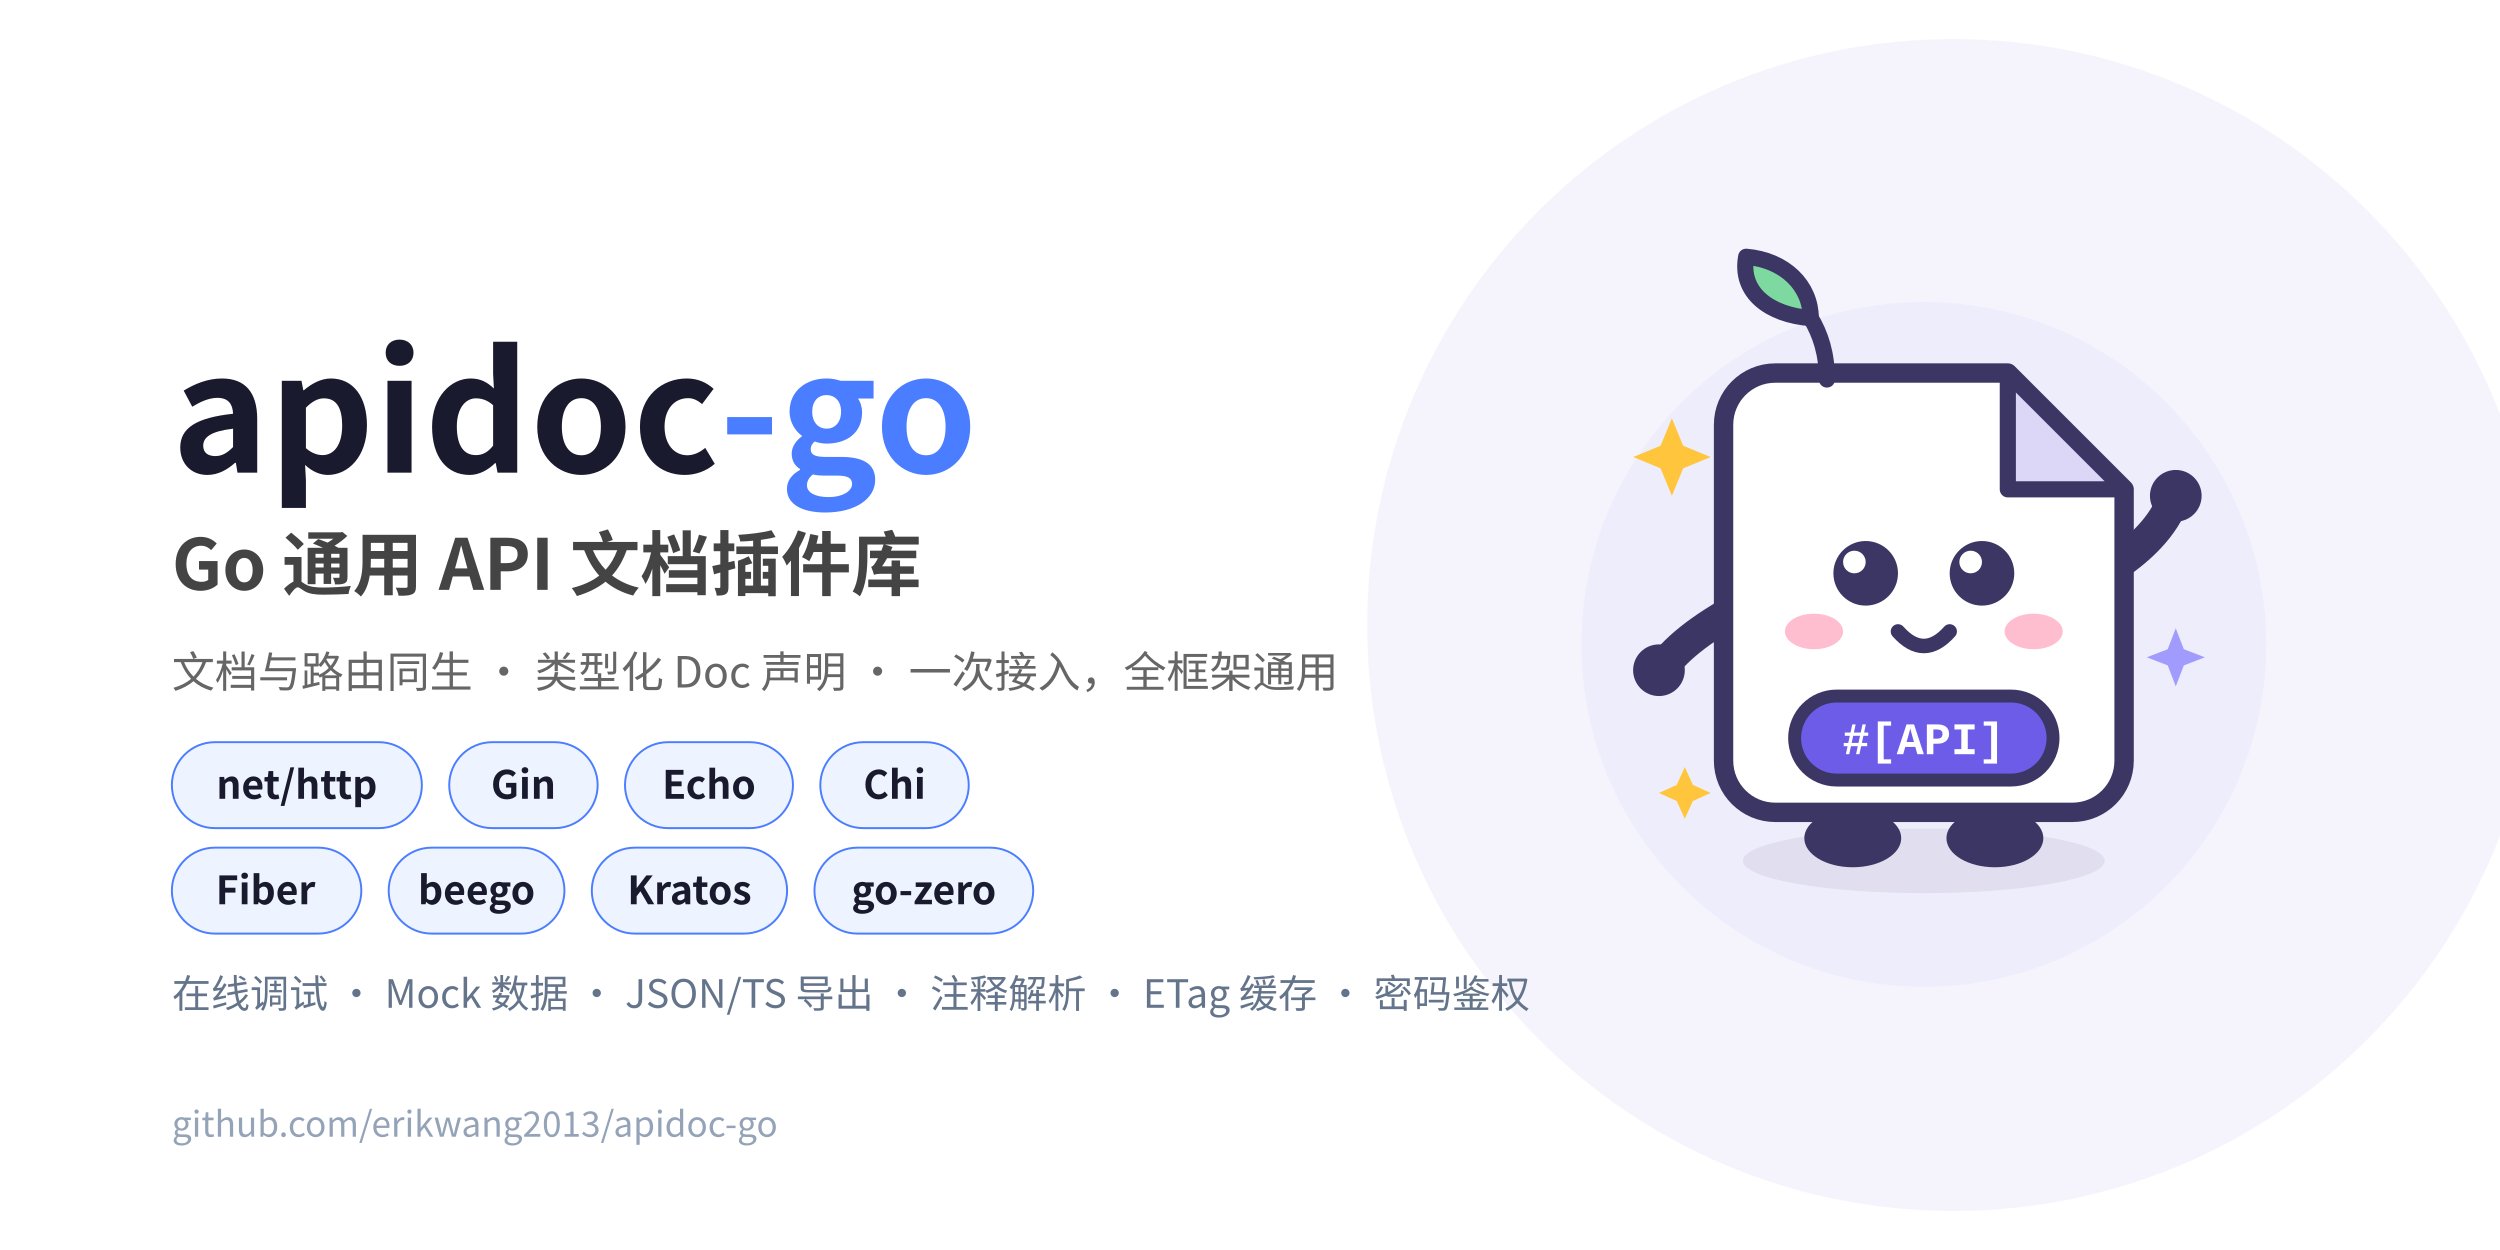
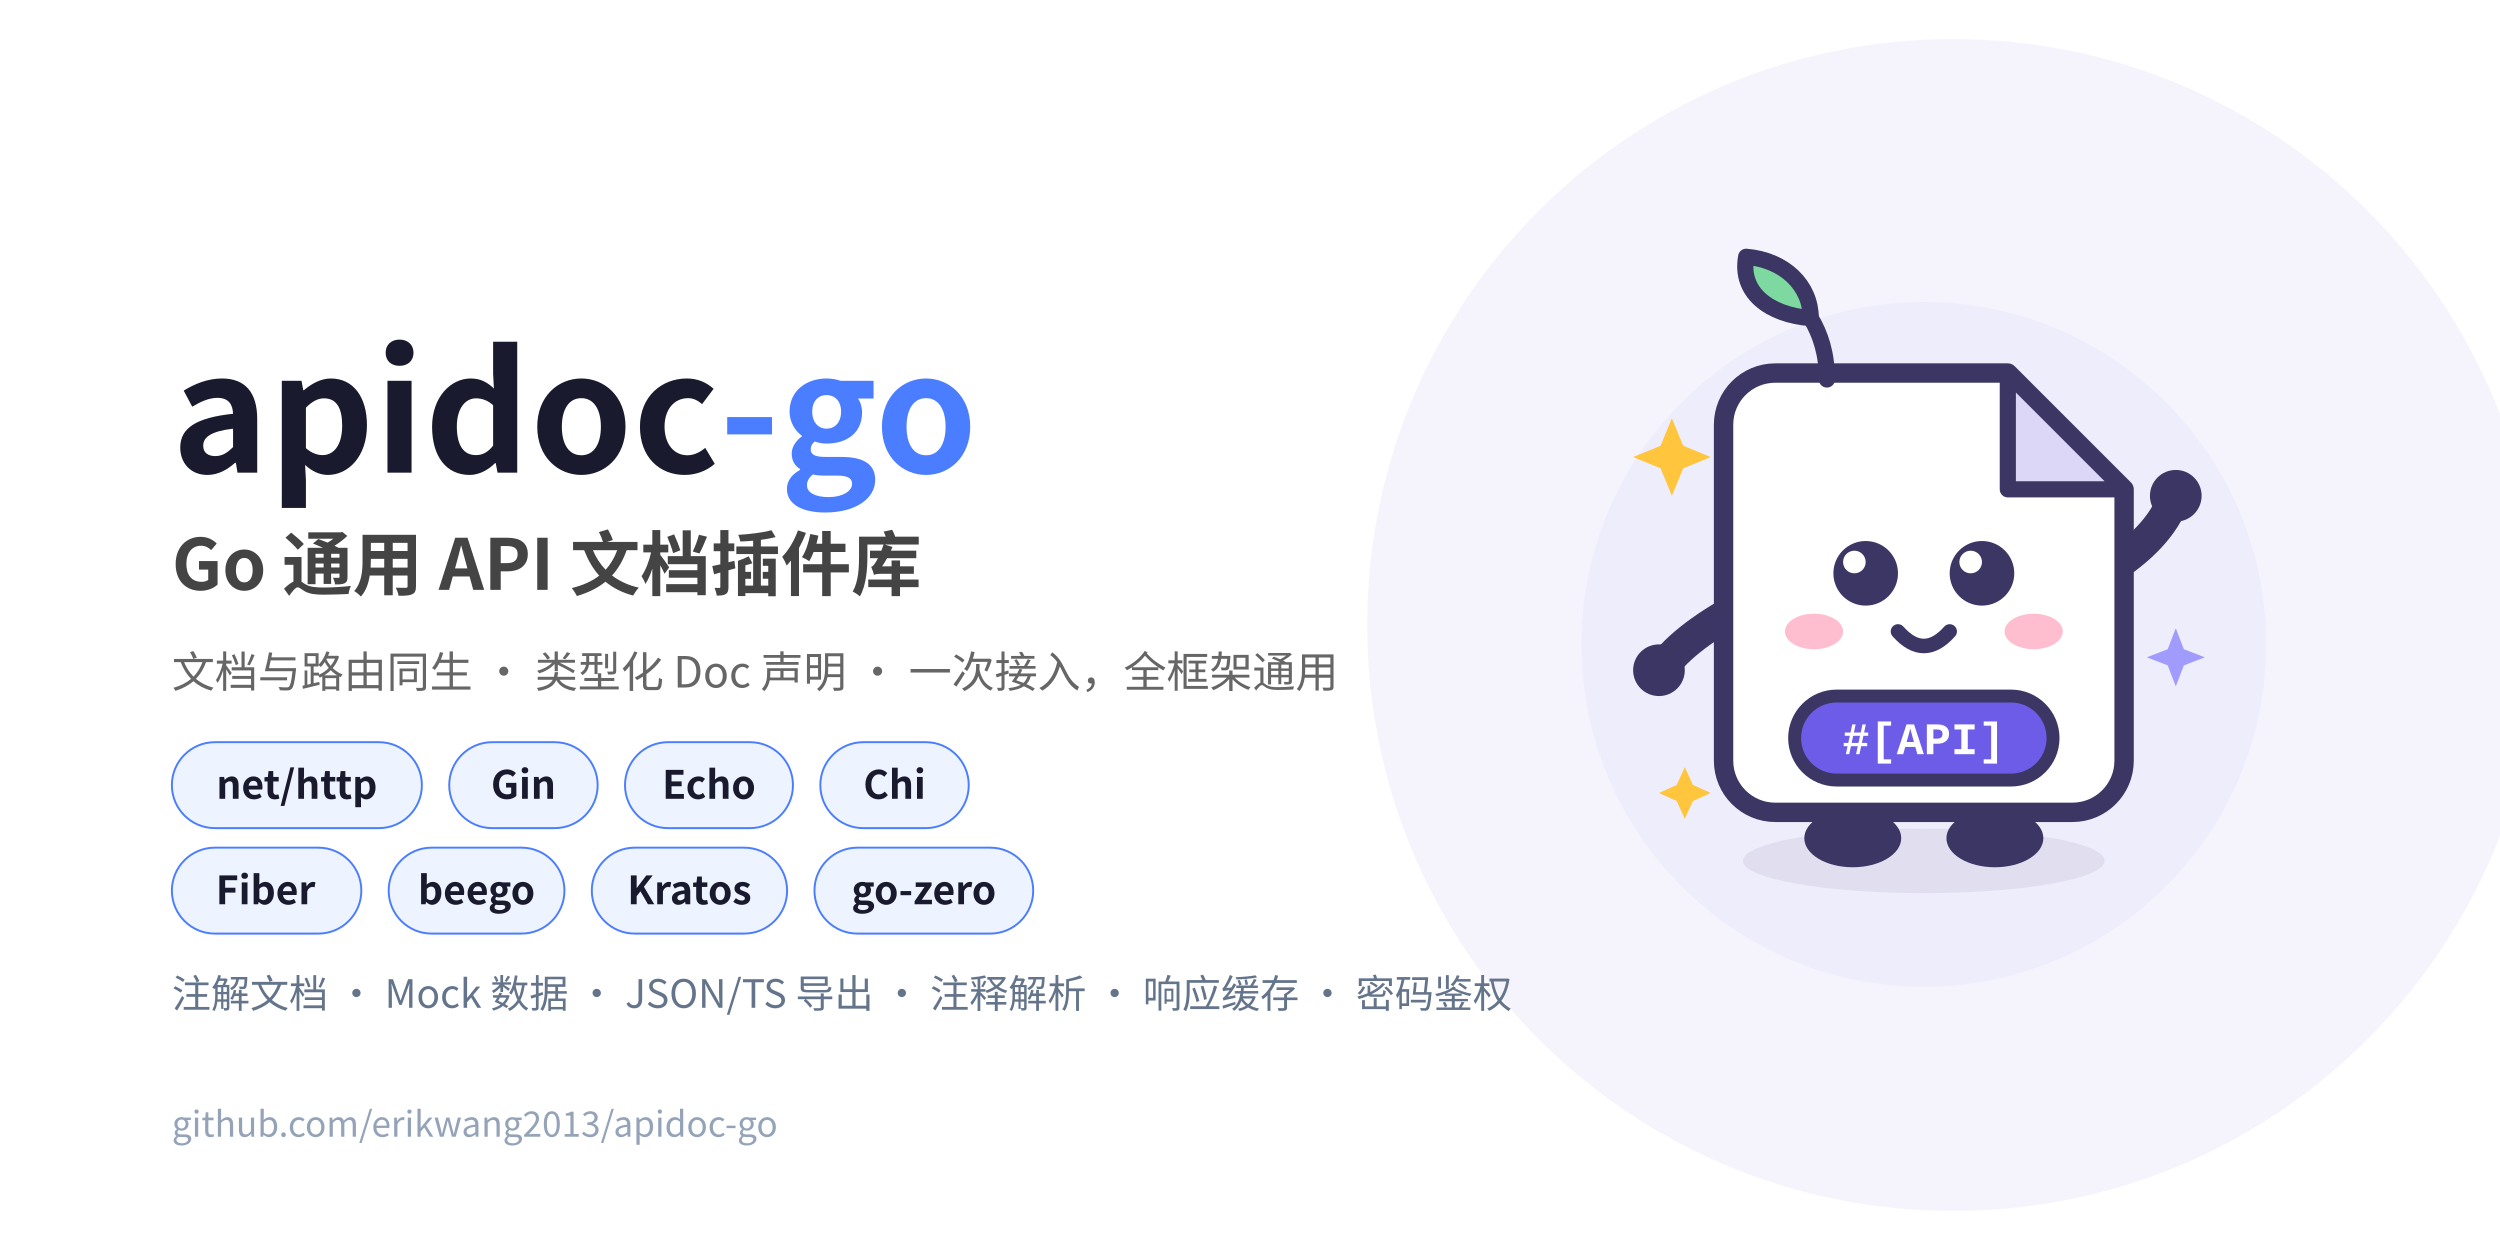
<svg xmlns="http://www.w3.org/2000/svg" width="1280" height="640" viewBox="0 0 1280 640" font-family="'Noto Sans CJK SC', 'Source Han Sans SC', sans-serif">
  <rect width="1280" height="640" fill="#ffffff" />
  <circle cx="1000" cy="320" r="300" fill="#EEEDFB" opacity=".6" />
  <text x="88" y="242" font-size="84" font-weight="800" fill="#1a1a2e">apidoc<tspan fill="#4a7dff">-go</tspan>
  </text>
  <text x="88" y="302" font-size="36" font-weight="600" fill="#444">Go 通用 API 文档插件库</text>
  <text x="88" y="352" font-size="22" fill="#666">文档与路由同生 · 类型化 Doc 声明 · 一次接入，全框架通用</text>
  <g font-size="20" font-weight="600">
    <rect x="88" y="380" width="128" height="44" rx="22" fill="#eef4ff" stroke="#4a7dff" />
    <text x="152" y="409" text-anchor="middle" fill="#1a1a2e">net/http</text>
    <rect x="230" y="380" width="76" height="44" rx="22" fill="#eef4ff" stroke="#4a7dff" />
    <text x="268" y="409" text-anchor="middle" fill="#1a1a2e">Gin</text>
    <rect x="320" y="380" width="86" height="44" rx="22" fill="#eef4ff" stroke="#4a7dff" />
    <text x="363" y="409" text-anchor="middle" fill="#1a1a2e">Echo</text>
    <rect x="420" y="380" width="76" height="44" rx="22" fill="#eef4ff" stroke="#4a7dff" />
    <text x="458" y="409" text-anchor="middle" fill="#1a1a2e">Chi</text>
    <rect x="88" y="434" width="97" height="44" rx="22" fill="#eef4ff" stroke="#4a7dff" />
    <text x="136" y="463" text-anchor="middle" fill="#1a1a2e">Fiber</text>
    <rect x="199" y="434" width="90" height="44" rx="22" fill="#eef4ff" stroke="#4a7dff" />
    <text x="244" y="463" text-anchor="middle" fill="#1a1a2e">beego</text>
    <rect x="303" y="434" width="100" height="44" rx="22" fill="#eef4ff" stroke="#4a7dff" />
    <text x="353" y="463" text-anchor="middle" fill="#1a1a2e">Kratos</text>
    <rect x="417" y="434" width="112" height="44" rx="22" fill="#eef4ff" stroke="#4a7dff" />
    <text x="473" y="463" text-anchor="middle" fill="#1a1a2e">go-zero</text>
  </g>
-   <text x="88" y="516" font-size="20" fill="#64748b">在线调试 · Mock 数据 · JSON/TS 导出 · 注释解析 · ETag 缓存 · 密码鉴权</text>
+   <text x="88" y="516" font-size="20" fill="#64748b">注解文档 · Mock 数据 · JSON/TS 导出 · 注释解析 · 响应缓存 · 密码鉴权</text>
  <text x="88" y="582" font-size="18" fill="#94a3b8">github.com/erikwang2013/apidoc-go</text>
  <svg x="770" y="105" width="430" height="430" viewBox="0 0 260 260" role="img" aria-label="Apidoc 宠物">
    <circle cx="130" cy="136" r="106" fill="#EEEDFB" />
    <ellipse cx="130" cy="203" rx="56" ry="10" fill="#3B3663" opacity=".08" />
    <g stroke-linecap="round" stroke-linejoin="round">
      <g fill="none" stroke="#3B3663" stroke-width="10">
        <path d="M 78 122 Q 58 132 50 142" />
        <path d="M 182 116 Q 200 106 206 94" />
      </g>
      <g fill="#3B3663">
        <ellipse cx="108" cy="196" rx="15" ry="9" />
        <ellipse cx="152" cy="196" rx="15" ry="9" />
      </g>
      <path d="M 84 52 H 156 L 192 88 V 172 A 16 16 0 0 1 176 188 H 84 A 16 16 0 0 1 68 172 V 68 A 16 16 0 0 1 84 52 Z" fill="#FFFFFF" stroke="#3B3663" stroke-width="6" />
      <path d="M 156 52 L 156 88 L 192 88 Z" fill="#DCD7F7" stroke="#3B3663" stroke-width="5" />
      <path d="M 100 54 C 100 46 98 40 95 35" fill="none" stroke="#3B3663" stroke-width="5" />
      <path d="M 95 35 C 82 34 73 27 75 16 C 87 17 95 25 95 35 Z" fill="#7ED9A0" stroke="#3B3663" stroke-width="5" />
      <g fill="#3B3663">
        <circle cx="112" cy="114" r="10" />
        <circle cx="148" cy="114" r="10" />
      </g>
      <g fill="#FFFFFF">
        <circle cx="108.5" cy="110.5" r="3.5" />
        <circle cx="144.5" cy="110.5" r="3.5" />
      </g>
      <g fill="#FFB3C7" opacity=".85">
        <ellipse cx="96" cy="132" rx="9" ry="5.5" />
        <ellipse cx="164" cy="132" rx="9" ry="5.5" />
      </g>
      <path d="M 122 132 Q 130 141 138 132" fill="none" stroke="#3B3663" stroke-width="4.5" />
      <rect x="90" y="152" width="80" height="26" rx="13" fill="#6C5CE7" stroke="#3B3663" stroke-width="4" />
      <text x="130" y="170" text-anchor="middle" font-family="SFMono-Regular, Consolas, 'Liberation Mono', Menlo, monospace" font-size="14" font-weight="700" fill="#FFFFFF">#[API]</text>
      <g fill="#3B3663">
        <circle cx="48" cy="144" r="8" />
        <circle cx="208" cy="90" r="8" />
      </g>
      <g fill="#FFC53D">
        <path d="M 52 66 L 55.5 74.5 L 64 78 L 55.5 81.5 L 52 90 L 48.5 81.5 L 40 78 L 48.5 74.5 Z" />
        <path d="M 56 174 L 58.5 179.5 L 64 182 L 58.5 184.5 L 56 190 L 53.5 184.5 L 48 182 L 53.5 179.5 Z" />
      </g>
      <path d="M 208 131 L 210.5 137.5 L 217 140 L 210.5 142.5 L 208 149 L 205.5 142.5 L 199 140 L 205.5 137.5 Z" fill="#A29BFE" />
    </g>
  </svg>
</svg>
